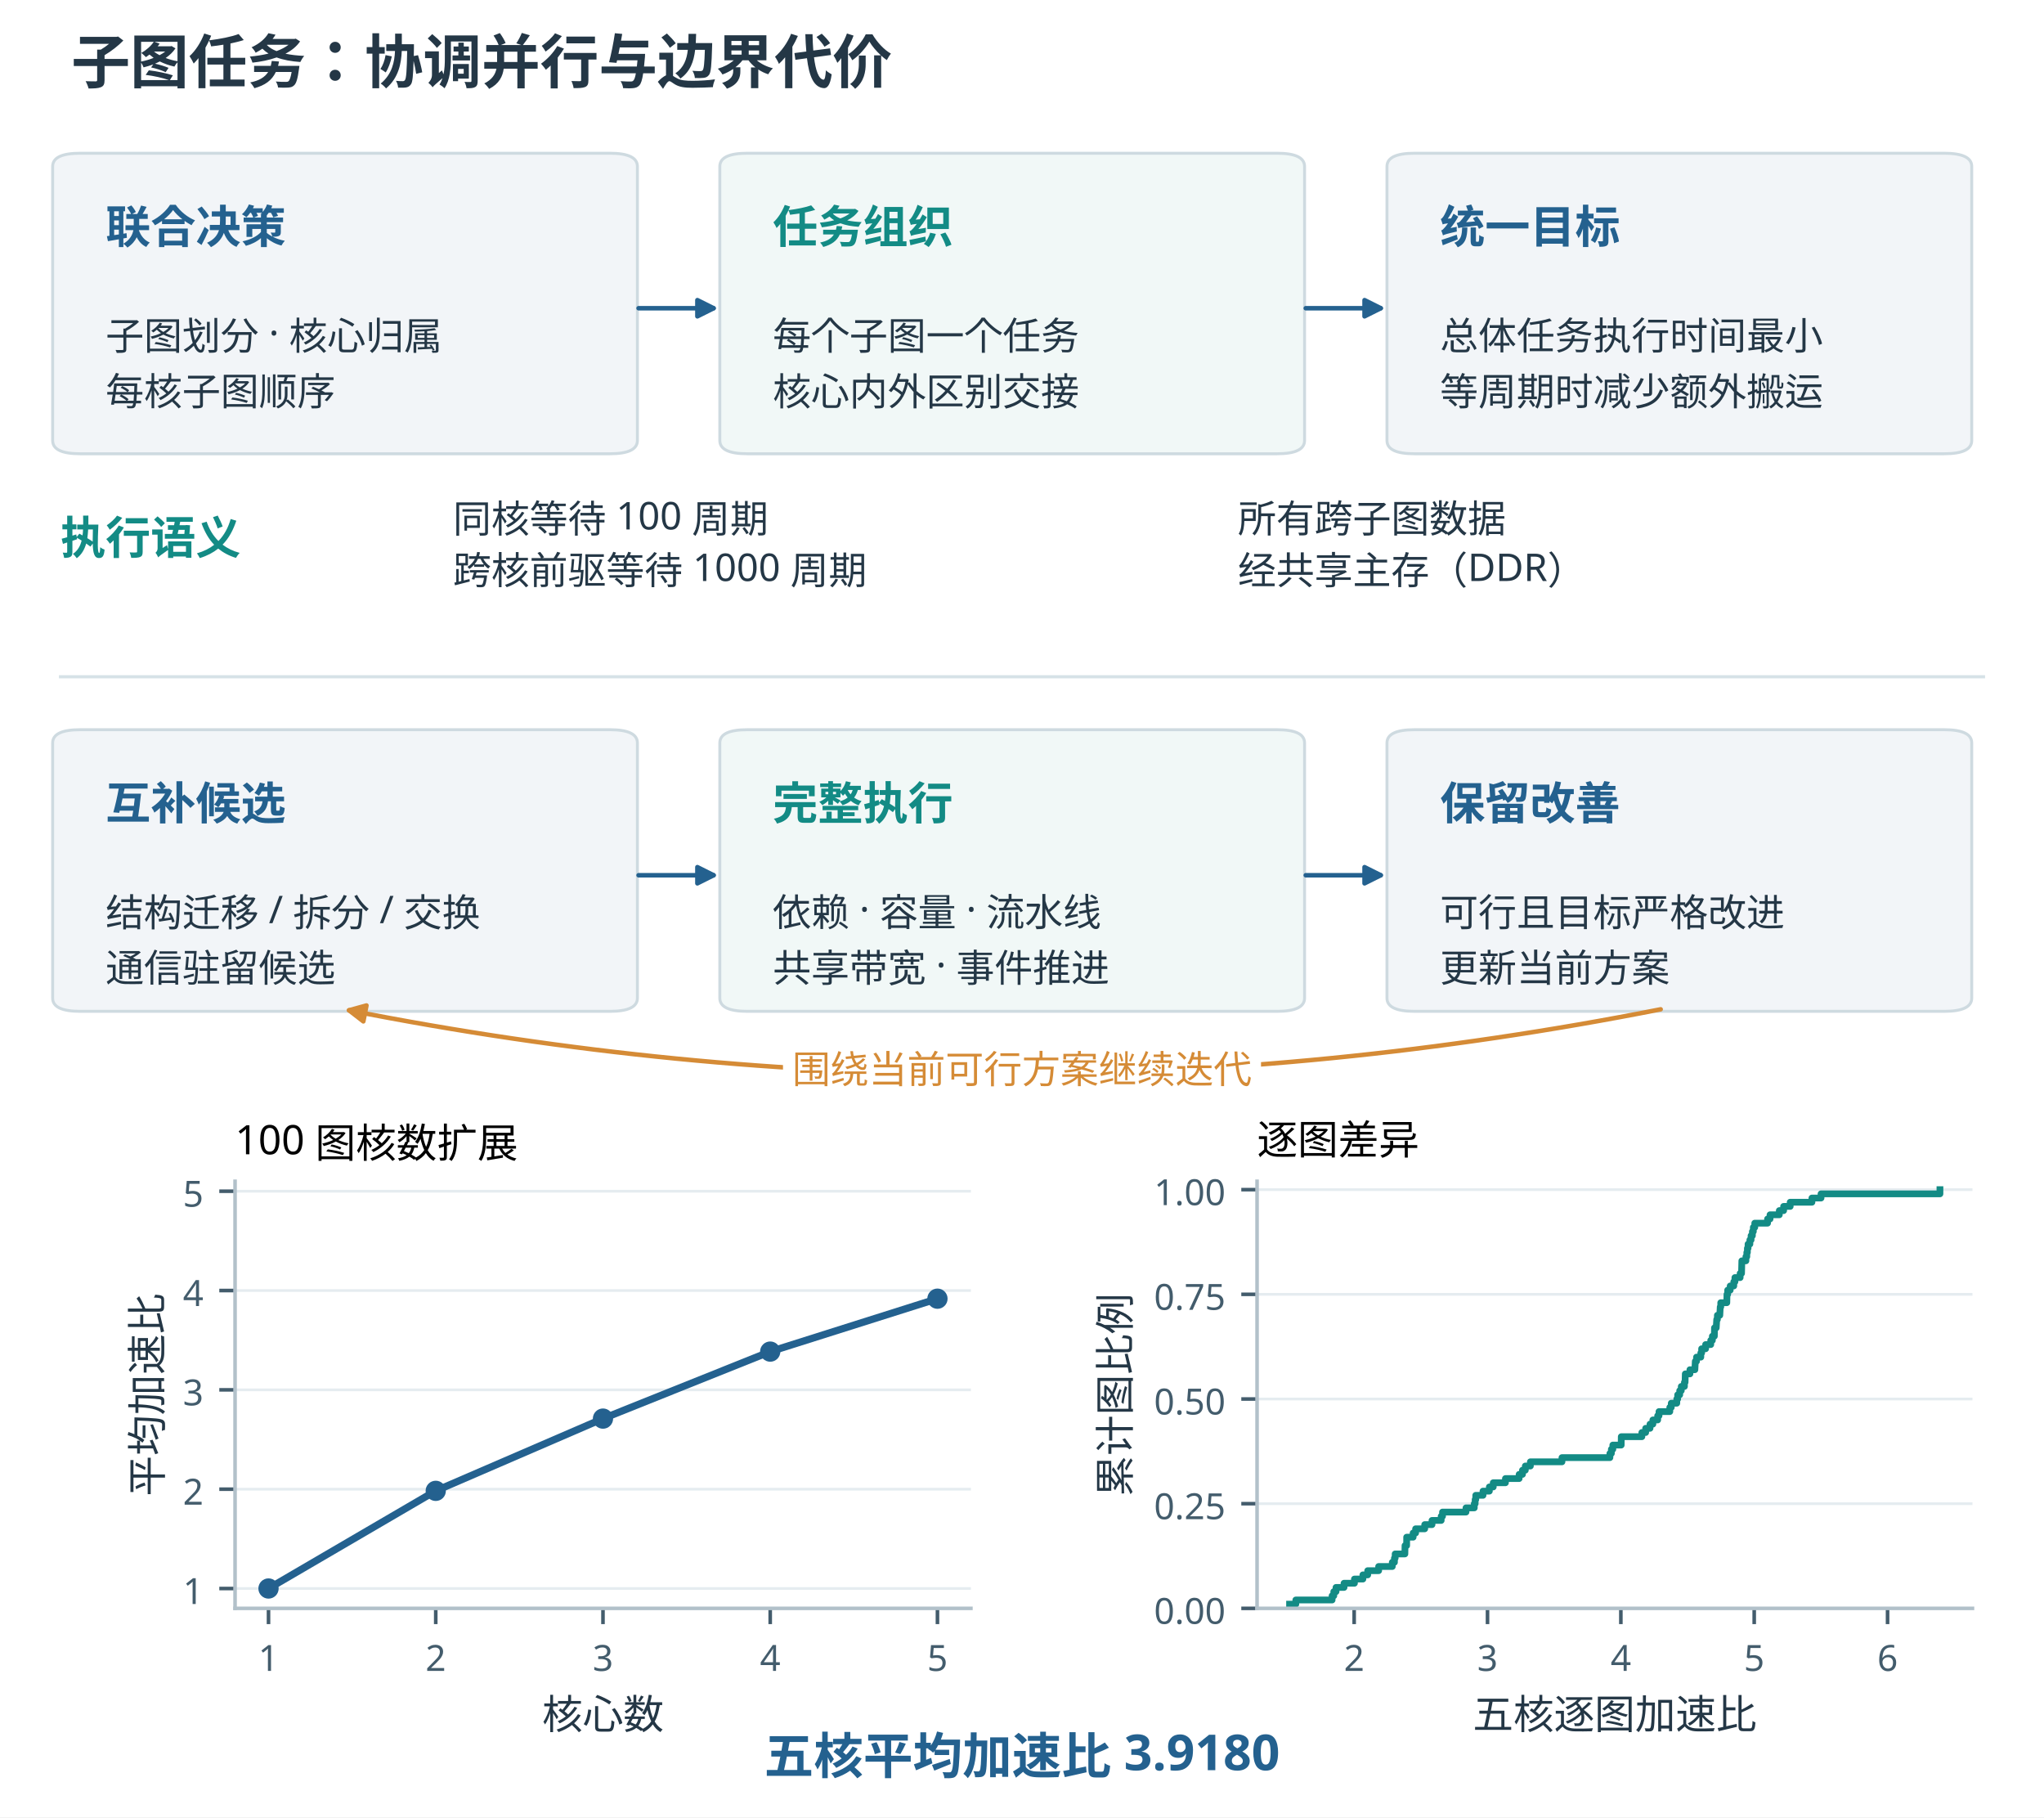
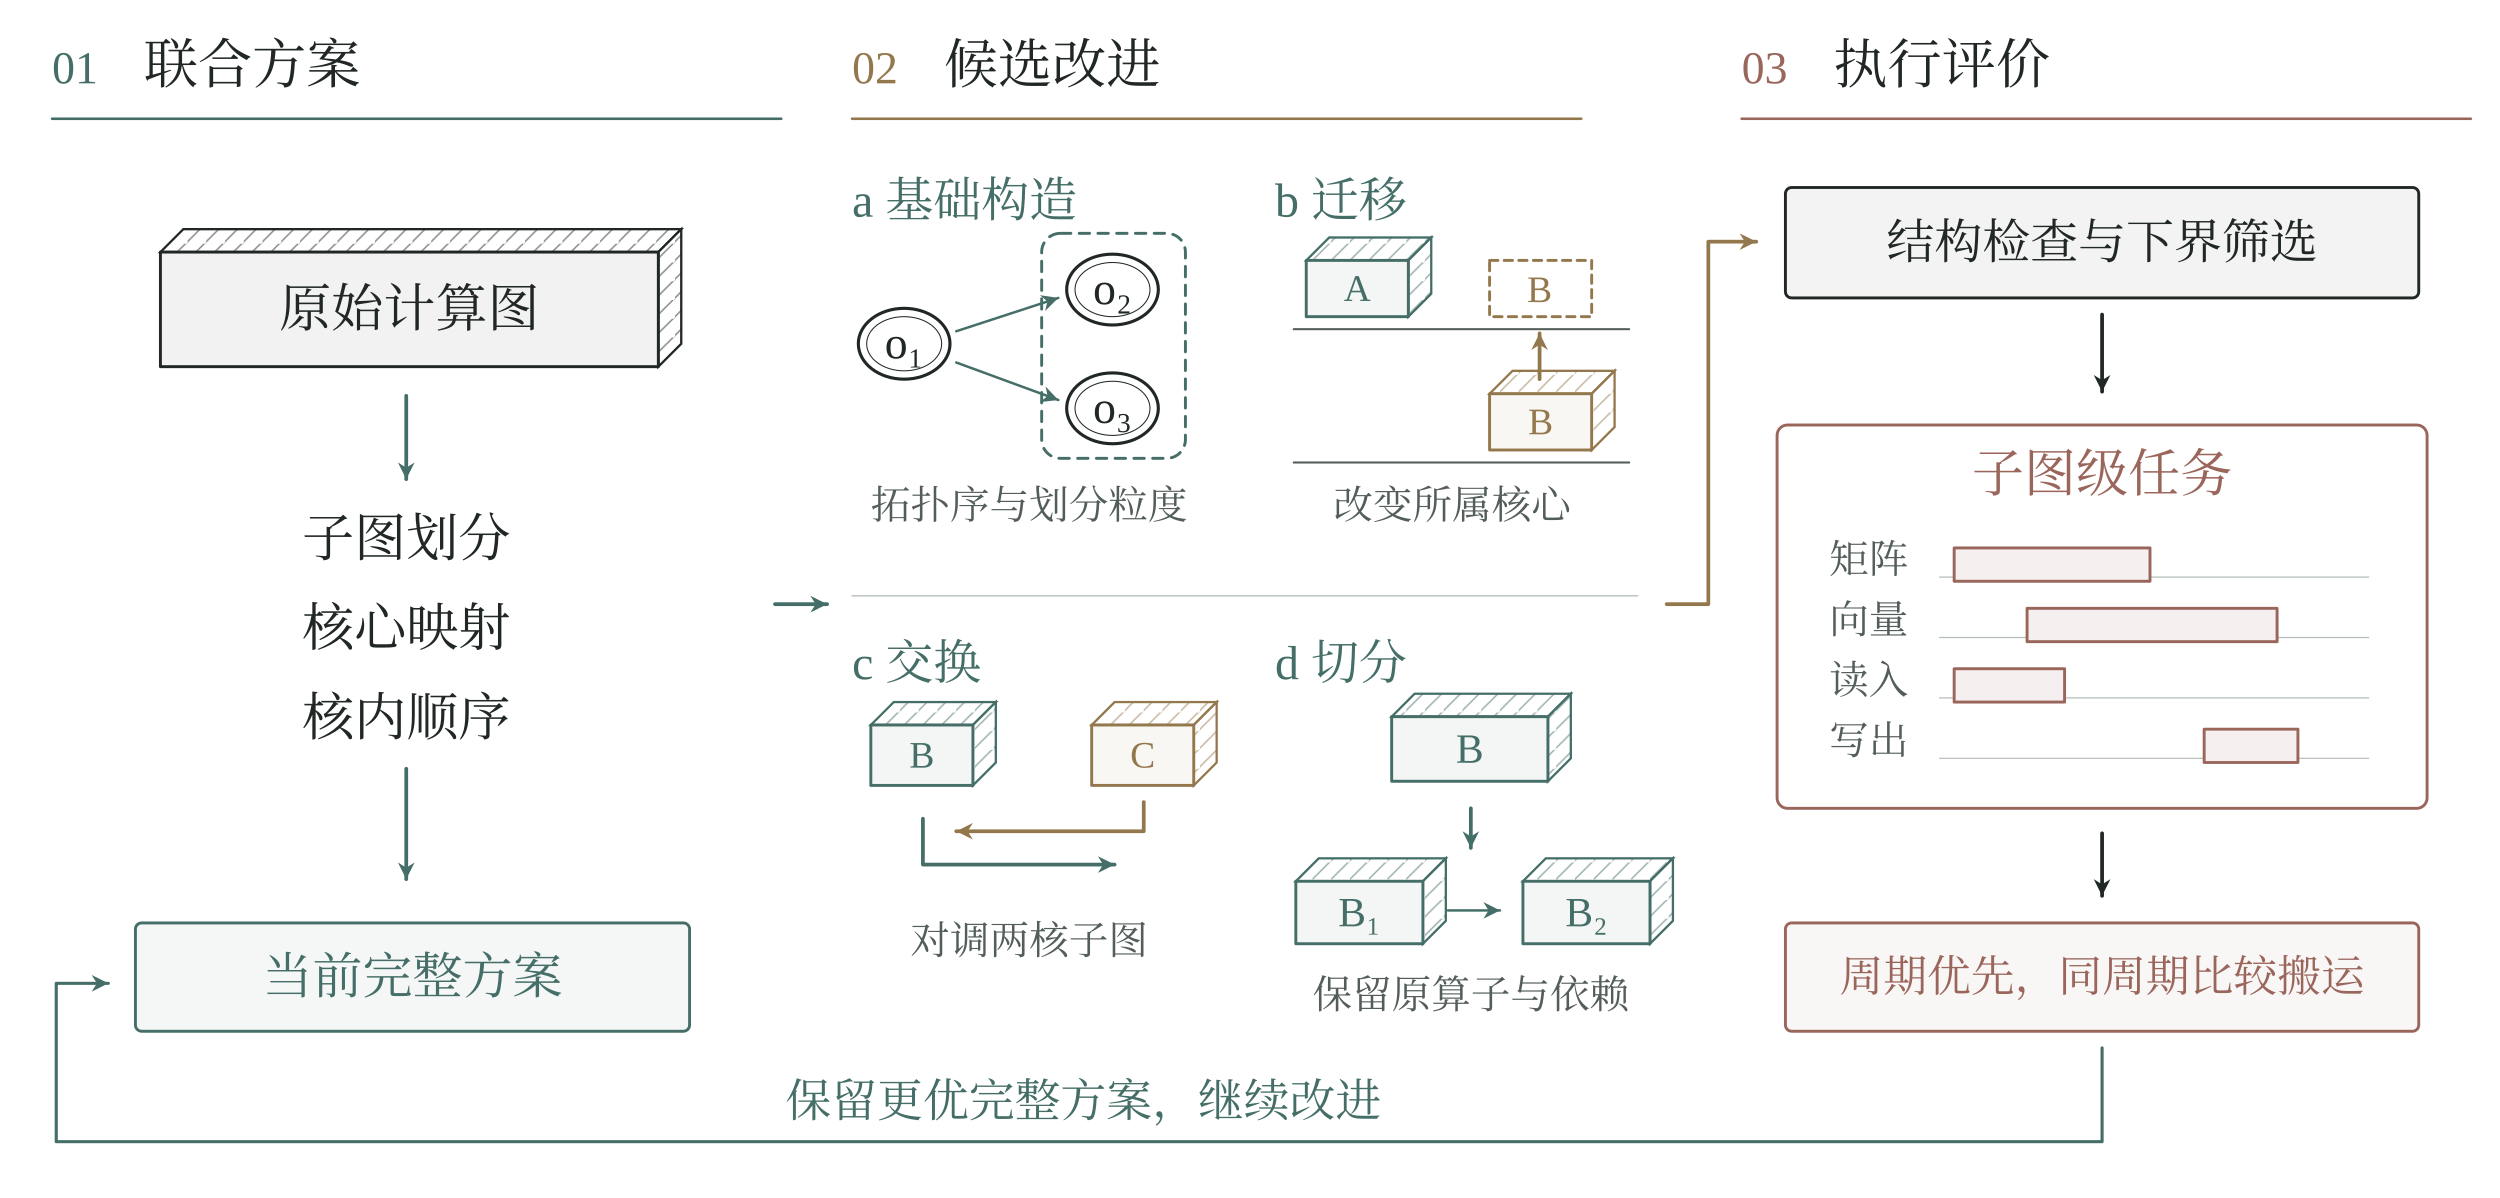
- <svg xmlns="http://www.w3.org/2000/svg" xmlns:xlink="http://www.w3.org/1999/xlink" width="453.6pt" height="403.2pt" viewBox="0 0 453.6 403.2" version="1.1">
+ <svg xmlns="http://www.w3.org/2000/svg" viewBox="0 0 1200 575" width="162mm" height="77.625mm">
  <defs>
-     <style type="text/css">*{stroke-linejoin: round; stroke-linecap: butt}</style>
+     <style>text {font-family:'Times New Roman','SimSun','Noto Serif CJK SC',serif;fill:#202724;} .label {font-size:23px;} path,line,polyline,rect,ellipse {stroke-linecap:round;stroke-linejoin:round;}</style>
+     <marker id="arrow-ink" viewBox="0 0 10 10" refX="9" refY="5" markerWidth="10" markerHeight="10" orient="auto" markerUnits="userSpaceOnUse">
+       <path d="M1,1 L9,5 L1,9 L3.5,5 Z" fill="#202724" stroke="none" />
+     </marker>
+     <pattern id="hatch-ink" patternUnits="userSpaceOnUse" width="9" height="9">
+       <path d="M-1,9 L9,-1 M8,10 L10,8" fill="none" stroke="#202724" stroke-width=".7" opacity=".55" />
+     </pattern>
+     <marker id="arrow-s" viewBox="0 0 10 10" refX="9" refY="5" markerWidth="10" markerHeight="10" orient="auto" markerUnits="userSpaceOnUse">
+       <path d="M1,1 L9,5 L1,9 L3.5,5 Z" fill="#446E67" stroke="none" />
+     </marker>
+     <pattern id="hatch-s" patternUnits="userSpaceOnUse" width="9" height="9">
+       <path d="M-1,9 L9,-1 M8,10 L10,8" fill="none" stroke="#446E67" stroke-width=".7" opacity=".55" />
+     </pattern>
+     <marker id="arrow-m" viewBox="0 0 10 10" refX="9" refY="5" markerWidth="10" markerHeight="10" orient="auto" markerUnits="userSpaceOnUse">
+       <path d="M1,1 L9,5 L1,9 L3.5,5 Z" fill="#94784D" stroke="none" />
+     </marker>
+     <pattern id="hatch-m" patternUnits="userSpaceOnUse" width="9" height="9">
+       <path d="M-1,9 L9,-1 M8,10 L10,8" fill="none" stroke="#94784D" stroke-width=".7" opacity=".55" />
+     </pattern>
+     <marker id="arrow-f" viewBox="0 0 10 10" refX="9" refY="5" markerWidth="10" markerHeight="10" orient="auto" markerUnits="userSpaceOnUse">
+       <path d="M1,1 L9,5 L1,9 L3.5,5 Z" fill="#9A655B" stroke="none" />
+     </marker>
+     <pattern id="hatch-f" patternUnits="userSpaceOnUse" width="9" height="9">
+       <path d="M-1,9 L9,-1 M8,10 L10,8" fill="none" stroke="#9A655B" stroke-width=".7" opacity=".55" />
+     </pattern>
  </defs>
-   <g id="figure_1">
-     <g id="patch_1">
-       <path d="M 0 403.2  L 453.6 403.2  L 453.6 0  L 0 0  z " style="fill: #ffffff" />
-     </g>
-     <g id="axes_1">
-       <g id="patch_2">
-         <path d="M 17.781 100.671  L 135.354 100.671  Q 141.451 100.671 141.451 97.736  L 141.451 36.933  Q 141.451 33.998 135.354 33.998  L 17.781 33.998  Q 11.685 33.998 11.685 36.933  L 11.685 97.736  Q 11.685 100.671 17.781 100.671  z " clip-path="url(#p61d86a5700)" style="fill: #24618f; fill-opacity: 0.059; stroke: #cedae0; stroke-width: 0.65; stroke-linejoin: miter" />
-       </g>
-       <g id="patch_3">
-         <path d="M 165.836 100.671  L 283.409 100.671  Q 289.506 100.671 289.506 97.736  L 289.506 36.933  Q 289.506 33.998 283.409 33.998  L 165.836 33.998  Q 159.74 33.998 159.74 36.933  L 159.74 97.736  Q 159.74 100.671 165.836 100.671  z " clip-path="url(#p61d86a5700)" style="fill: #138b85; fill-opacity: 0.059; stroke: #cedae0; stroke-width: 0.65; stroke-linejoin: miter" />
-       </g>
-       <g id="patch_4">
-         <path d="M 313.891 100.671  L 431.464 100.671  Q 437.561 100.671 437.561 97.736  L 437.561 36.933  Q 437.561 33.998 431.464 33.998  L 313.891 33.998  Q 307.795 33.998 307.795 36.933  L 307.795 97.736  Q 307.795 100.671 313.891 100.671  z " clip-path="url(#p61d86a5700)" style="fill: #24618f; fill-opacity: 0.059; stroke: #cedae0; stroke-width: 0.65; stroke-linejoin: miter" />
-       </g>
-       <g id="patch_5">
-         <path d="M 141.71 68.383  Q 150.594 68.383 158.36 68.383  " style="fill: none; stroke: #24618f; stroke-linecap: round" />
-         <path d="M 154.76 66.583  L 158.36 68.383  L 154.76 70.183  z " style="fill: #24618f; stroke: #24618f; stroke-linecap: round" />
-       </g>
-       <g id="patch_6">
-         <path d="M 289.765 68.383  Q 298.649 68.383 306.415 68.383  " style="fill: none; stroke: #24618f; stroke-linecap: round" />
-         <path d="M 302.815 66.583  L 306.415 68.383  L 302.815 70.183  z " style="fill: #24618f; stroke: #24618f; stroke-linecap: round" />
-       </g>
-       <g id="patch_7">
-         <path d="M 17.781 224.373  L 135.354 224.373  Q 141.451 224.373 141.451 221.437  L 141.451 164.828  Q 141.451 161.893 135.354 161.893  L 17.781 161.893  Q 11.685 161.893 11.685 164.828  L 11.685 221.437  Q 11.685 224.373 17.781 224.373  z " clip-path="url(#p61d86a5700)" style="fill: #24618f; fill-opacity: 0.059; stroke: #cedae0; stroke-width: 0.65; stroke-linejoin: miter" />
-       </g>
-       <g id="patch_8">
-         <path d="M 165.836 224.373  L 283.409 224.373  Q 289.506 224.373 289.506 221.437  L 289.506 164.828  Q 289.506 161.893 283.409 161.893  L 165.836 161.893  Q 159.74 161.893 159.74 164.828  L 159.74 221.437  Q 159.74 224.373 165.836 224.373  z " clip-path="url(#p61d86a5700)" style="fill: #138b85; fill-opacity: 0.059; stroke: #cedae0; stroke-width: 0.65; stroke-linejoin: miter" />
-       </g>
-       <g id="patch_9">
-         <path d="M 313.891 224.373  L 431.464 224.373  Q 437.561 224.373 437.561 221.437  L 437.561 164.828  Q 437.561 161.893 431.464 161.893  L 313.891 161.893  Q 307.795 161.893 307.795 164.828  L 307.795 221.437  Q 307.795 224.373 313.891 224.373  z " clip-path="url(#p61d86a5700)" style="fill: #24618f; fill-opacity: 0.059; stroke: #cedae0; stroke-width: 0.65; stroke-linejoin: miter" />
-       </g>
-       <g id="patch_10">
-         <path d="M 141.71 194.181  Q 150.594 194.181 158.36 194.181  " style="fill: none; stroke: #24618f; stroke-linecap: round" />
-         <path d="M 154.76 192.381  L 158.36 194.181  L 154.76 195.981  z " style="fill: #24618f; stroke: #24618f; stroke-linecap: round" />
-       </g>
-       <g id="patch_11">
-         <path d="M 289.765 194.181  Q 298.649 194.181 306.415 194.181  " style="fill: none; stroke: #24618f; stroke-linecap: round" />
-         <path d="M 302.815 192.381  L 306.415 194.181  L 302.815 195.981  z " style="fill: #24618f; stroke: #24618f; stroke-linecap: round" />
-       </g>
-       <g id="patch_12">
-         <path d="M 368.535 223.925  Q 222.443 252.755 77.449 224.14  " style="fill: none; stroke: #d58b36; stroke-linecap: round" />
-         <path d="M 80.632 226.603  L 77.449 224.14  L 81.329 223.071  z " style="fill: #d58b36; stroke: #d58b36; stroke-linecap: round" />
-       </g>
-       <g id="line2d_1">
-         <path d="M 13.427 150.152  L 440.173 150.152  " clip-path="url(#p61d86a5700)" style="fill: none; stroke: #d6e2e7; stroke-width: 0.7; stroke-linecap: square" />
-       </g>
-       <g id="text_1">
-         <text style="font-weight: 700; font-size: 10px; font-family: 'SimHei', 'Microsoft YaHei', sans-serif; text-anchor: start; fill: #24618f" x="23.442" y="53.913" transform="rotate(-0 23.44205 53.91343)">联合决策</text>
-       </g>
-       <g id="text_2">
-         <text style="font-size: 8.5px; font-family: 'SimHei', 'Microsoft YaHei', sans-serif; fill: #243746" transform="translate(23.44205 77.59991)">子图划分 · 核心归属</text>
-         <text style="font-size: 8.5px; font-family: 'SimHei', 'Microsoft YaHei', sans-serif; fill: #243746" transform="translate(23.44205 89.90831)">每核子图顺序</text>
-       </g>
-       <g id="text_3">
-         <text style="font-weight: 700; font-size: 10px; font-family: 'SimHei', 'Microsoft YaHei', sans-serif; text-anchor: start; fill: #138b85" x="171.497" y="53.913" transform="rotate(-0 171.4971 53.91343)">任务组织</text>
-       </g>
-       <g id="text_4">
-         <text style="font-size: 8.5px; font-family: 'SimHei', 'Microsoft YaHei', sans-serif; fill: #243746" transform="translate(171.4971 77.58331)">每个子图一个任务</text>
-         <text style="font-size: 8.5px; font-family: 'SimHei', 'Microsoft YaHei', sans-serif; fill: #243746" transform="translate(171.4971 89.94151)">核心内外区别交接</text>
-       </g>
-       <g id="text_5">
-         <text style="font-weight: 700; font-size: 10px; font-family: 'SimHei', 'Microsoft YaHei', sans-serif; text-anchor: start; fill: #24618f" x="319.552" y="53.913" transform="rotate(-0 319.5521 53.91343)">统一目标</text>
-       </g>
-       <g id="text_6">
-         <text style="font-size: 8.5px; font-family: 'SimHei', 'Microsoft YaHei', sans-serif; fill: #243746" transform="translate(319.5521 77.5667)">总体任务执行时间最小</text>
-         <text style="font-size: 8.5px; font-family: 'SimHei', 'Microsoft YaHei', sans-serif; fill: #243746" transform="translate(319.5521 89.94151)">等周期时减少额外搬运</text>
-       </g>
-       <g id="text_7">
-         <text style="font-weight: 700; font-size: 10px; font-family: 'SimHei', 'Microsoft YaHei', sans-serif; text-anchor: start; fill: #138b85" x="13.427" y="122.895" transform="rotate(-0 13.42656 122.8954)">执行语义</text>
-       </g>
-       <g id="text_8">
-         <text style="font-size: 8.5px; font-family: 'SimHei', 'Microsoft YaHei', sans-serif; fill: #243746" transform="translate(100.5178 118.1657)">同核等待 100 周期</text>
-         <text style="font-size: 8.5px; font-family: 'SimHei', 'Microsoft YaHei', sans-serif; fill: #243746" transform="translate(100.5178 129.6075)">跨核前驱等待 1000 周期</text>
-       </g>
-       <g id="text_9">
-         <text style="font-size: 8.5px; font-family: 'SimHei', 'Microsoft YaHei', sans-serif; fill: #243746" transform="translate(274.7002 118.1325)">所有跨子图数据</text>
-         <text style="font-size: 8.5px; font-family: 'SimHei', 'Microsoft YaHei', sans-serif; fill: #243746" transform="translate(274.7002 129.6075)">经共享主存（DDR）</text>
-       </g>
-       <g id="text_10">
-         <text style="font-weight: 700; font-size: 10px; font-family: 'SimHei', 'Microsoft YaHei', sans-serif; text-anchor: start; fill: #24618f" x="23.442" y="181.808" transform="rotate(-0 23.44205 181.8085)">互补候选</text>
-       </g>
-       <g id="text_11">
-         <text style="font-size: 8.5px; font-family: 'SimHei', 'Microsoft YaHei', sans-serif; fill: #243746" transform="translate(23.44205 205.5282)">结构迁移 / 拆分 / 交换</text>
-         <text style="font-size: 8.5px; font-family: 'SimHei', 'Microsoft YaHei', sans-serif; fill: #243746" transform="translate(23.44205 217.8033)">通信驻留候选</text>
-       </g>
-       <g id="text_12">
-         <text style="font-weight: 700; font-size: 10px; font-family: 'SimHei', 'Microsoft YaHei', sans-serif; text-anchor: start; fill: #138b85" x="171.497" y="181.808" transform="rotate(-0 171.4971 181.8085)">完整执行</text>
-       </g>
-       <g id="text_13">
-         <text style="font-size: 8.5px; font-family: 'SimHei', 'Microsoft YaHei', sans-serif; fill: #243746" transform="translate(171.4971 205.4617)">依赖 · 容量 · 流水线</text>
-         <text style="font-size: 8.5px; font-family: 'SimHei', 'Microsoft YaHei', sans-serif; fill: #243746" transform="translate(171.4971 217.8199)">共享带宽 · 事件推进</text>
-       </g>
-       <g id="text_14">
-         <text style="font-weight: 700; font-size: 10px; font-family: 'SimHei', 'Microsoft YaHei', sans-serif; text-anchor: start; fill: #24618f" x="319.552" y="181.808" transform="rotate(-0 319.5521 181.8085)">保留改善</text>
-       </g>
-       <g id="text_15">
-         <text style="font-size: 8.5px; font-family: 'SimHei', 'Microsoft YaHei', sans-serif; fill: #243746" transform="translate(319.5521 205.5115)">可行且目标严格改进</text>
-         <text style="font-size: 8.5px; font-family: 'SimHei', 'Microsoft YaHei', sans-serif; fill: #243746" transform="translate(319.5521 217.8199)">更新当前方案</text>
-       </g>
-       <g id="text_16">
-         <g id="patch_13">
-           <path d="M 173.76 243.543  L 279.84 243.543  L 279.84 230.963  L 173.76 230.963  z " style="fill: #ffffff" />
-         </g>
-         <text style="font-size: 8.5px; font-family: 'SimHei', 'Microsoft YaHei', sans-serif; text-anchor: middle; fill: #d58b36" x="226.8" y="240.307" transform="rotate(-0 226.8 240.3072)">围绕当前可行方案继续迭代</text>
-       </g>
-     </g>
-     <g id="axes_2">
-       <g id="patch_14">
-         <path d="M 52.164 356.832  L 215.46 356.832  L 215.46 262.08  L 52.164 262.08  z " style="fill: #ffffff" />
-       </g>
-       <g id="matplotlib.axis_1">
-         <g id="xtick_1">
-           <g id="line2d_2">
-             <defs>
-               <path id="m2415777398" d="M 0 0  L 0 3.5  " style="stroke: #435c6c; stroke-width: 0.8" />
-             </defs>
-             <g>
-               <use xlink:href="#m2415777398" x="59.587" y="356.832" style="fill: #435c6c; stroke: #435c6c; stroke-width: 0.8" />
-             </g>
-           </g>
-           <g id="text_17">
-             <text style="font-size: 8px; font-family: 'SimHei', 'Microsoft YaHei', sans-serif; text-anchor: middle; fill: #435c6c" x="59.587" y="370.707" transform="rotate(-0 59.58655 370.707)">1</text>
-           </g>
-         </g>
-         <g id="xtick_2">
-           <g id="line2d_3">
-             <g>
-               <use xlink:href="#m2415777398" x="96.699" y="356.832" style="fill: #435c6c; stroke: #435c6c; stroke-width: 0.8" />
-             </g>
-           </g>
-           <g id="text_18">
-             <text style="font-size: 8px; font-family: 'SimHei', 'Microsoft YaHei', sans-serif; text-anchor: middle; fill: #435c6c" x="96.699" y="370.707" transform="rotate(-0 96.69927 370.707)">2</text>
-           </g>
-         </g>
-         <g id="xtick_3">
-           <g id="line2d_4">
-             <g>
-               <use xlink:href="#m2415777398" x="133.812" y="356.832" style="fill: #435c6c; stroke: #435c6c; stroke-width: 0.8" />
-             </g>
-           </g>
-           <g id="text_19">
-             <text style="font-size: 8px; font-family: 'SimHei', 'Microsoft YaHei', sans-serif; text-anchor: middle; fill: #435c6c" x="133.812" y="370.707" transform="rotate(-0 133.812 370.707)">3</text>
-           </g>
-         </g>
-         <g id="xtick_4">
-           <g id="line2d_5">
-             <g>
-               <use xlink:href="#m2415777398" x="170.925" y="356.832" style="fill: #435c6c; stroke: #435c6c; stroke-width: 0.8" />
-             </g>
-           </g>
-           <g id="text_20">
-             <text style="font-size: 8px; font-family: 'SimHei', 'Microsoft YaHei', sans-serif; text-anchor: middle; fill: #435c6c" x="170.925" y="370.707" transform="rotate(-0 170.9247 370.707)">4</text>
-           </g>
-         </g>
-         <g id="xtick_5">
-           <g id="line2d_6">
-             <g>
-               <use xlink:href="#m2415777398" x="208.037" y="356.832" style="fill: #435c6c; stroke: #435c6c; stroke-width: 0.8" />
-             </g>
-           </g>
-           <g id="text_21">
-             <text style="font-size: 8px; font-family: 'SimHei', 'Microsoft YaHei', sans-serif; text-anchor: middle; fill: #435c6c" x="208.037" y="370.707" transform="rotate(-0 208.0375 370.707)">5</text>
-           </g>
-         </g>
-         <g id="text_22">
-           <text style="font-size: 9px; font-family: 'SimHei', 'Microsoft YaHei', sans-serif; text-anchor: middle; fill: #243746" x="133.812" y="383.566" transform="rotate(-0 133.812 383.5664)">核心数</text>
-         </g>
-       </g>
-       <g id="matplotlib.axis_2">
-         <g id="ytick_1">
-           <g id="line2d_7">
-             <path d="M 52.164 352.425  L 215.46 352.425  " clip-path="url(#p59f31e3770)" style="fill: none; stroke: #e5ecf0; stroke-width: 0.6; stroke-linecap: square" />
-           </g>
-           <g id="line2d_8">
-             <defs>
-               <path id="m2b6cc60947" d="M 0 0  L -3.5 0  " style="stroke: #435c6c; stroke-width: 0.8" />
-             </defs>
-             <g>
-               <use xlink:href="#m2b6cc60947" x="52.164" y="352.425" style="fill: #435c6c; stroke: #435c6c; stroke-width: 0.8" />
-             </g>
-           </g>
-           <g id="text_23">
-             <text style="font-size: 8px; font-family: 'SimHei', 'Microsoft YaHei', sans-serif; text-anchor: end; fill: #435c6c" x="45.164" y="355.862" transform="rotate(-0 45.164 355.8624)">1</text>
-           </g>
-         </g>
-         <g id="ytick_2">
-           <g id="line2d_9">
-             <path d="M 52.164 330.39  L 215.46 330.39  " clip-path="url(#p59f31e3770)" style="fill: none; stroke: #e5ecf0; stroke-width: 0.6; stroke-linecap: square" />
-           </g>
-           <g id="line2d_10">
-             <g>
-               <use xlink:href="#m2b6cc60947" x="52.164" y="330.39" style="fill: #435c6c; stroke: #435c6c; stroke-width: 0.8" />
-             </g>
-           </g>
-           <g id="text_24">
-             <text style="font-size: 8px; font-family: 'SimHei', 'Microsoft YaHei', sans-serif; text-anchor: end; fill: #435c6c" x="45.164" y="333.827" transform="rotate(-0 45.164 333.8271)">2</text>
-           </g>
-         </g>
-         <g id="ytick_3">
-           <g id="line2d_11">
-             <path d="M 52.164 308.354  L 215.46 308.354  " clip-path="url(#p59f31e3770)" style="fill: none; stroke: #e5ecf0; stroke-width: 0.6; stroke-linecap: square" />
-           </g>
-           <g id="line2d_12">
-             <g>
-               <use xlink:href="#m2b6cc60947" x="52.164" y="308.354" style="fill: #435c6c; stroke: #435c6c; stroke-width: 0.8" />
-             </g>
-           </g>
-           <g id="text_25">
-             <text style="font-size: 8px; font-family: 'SimHei', 'Microsoft YaHei', sans-serif; text-anchor: end; fill: #435c6c" x="45.164" y="311.792" transform="rotate(-0 45.164 311.7917)">3</text>
-           </g>
-         </g>
-         <g id="ytick_4">
-           <g id="line2d_13">
-             <path d="M 52.164 286.319  L 215.46 286.319  " clip-path="url(#p59f31e3770)" style="fill: none; stroke: #e5ecf0; stroke-width: 0.6; stroke-linecap: square" />
-           </g>
-           <g id="line2d_14">
-             <g>
-               <use xlink:href="#m2b6cc60947" x="52.164" y="286.319" style="fill: #435c6c; stroke: #435c6c; stroke-width: 0.8" />
-             </g>
-           </g>
-           <g id="text_26">
-             <text style="font-size: 8px; font-family: 'SimHei', 'Microsoft YaHei', sans-serif; text-anchor: end; fill: #435c6c" x="45.164" y="289.756" transform="rotate(-0 45.164 289.7564)">4</text>
-           </g>
-         </g>
-         <g id="ytick_5">
-           <g id="line2d_15">
-             <path d="M 52.164 264.284  L 215.46 264.284  " clip-path="url(#p59f31e3770)" style="fill: none; stroke: #e5ecf0; stroke-width: 0.6; stroke-linecap: square" />
-           </g>
-           <g id="line2d_16">
-             <g>
-               <use xlink:href="#m2b6cc60947" x="52.164" y="264.284" style="fill: #435c6c; stroke: #435c6c; stroke-width: 0.8" />
-             </g>
-           </g>
-           <g id="text_27">
-             <text style="font-size: 8px; font-family: 'SimHei', 'Microsoft YaHei', sans-serif; text-anchor: end; fill: #435c6c" x="45.164" y="267.721" transform="rotate(-0 45.164 267.721)">5</text>
-           </g>
-         </g>
-         <g id="text_28">
-           <text style="font-size: 9px; font-family: 'SimHei', 'Microsoft YaHei', sans-serif; text-anchor: middle; fill: #243746" x="35.898" y="309.456" transform="rotate(-90 35.89838 309.456)">平均加速比</text>
-         </g>
-       </g>
-       <g id="line2d_17">
-         <path d="M 59.587 352.425  L 96.699 330.759  L 133.812 314.731  L 170.925 299.866  L 208.037 288.126  " clip-path="url(#p59f31e3770)" style="fill: none; stroke: #24618f; stroke-width: 1.6; stroke-linecap: square" />
-         <defs>
-           <path id="m444143025a" d="M 0 1.75  C 0.464 1.75 0.909 1.566 1.237 1.237  C 1.566 0.909 1.75 0.464 1.75 0  C 1.75 -0.464 1.566 -0.909 1.237 -1.237  C 0.909 -1.566 0.464 -1.75 0 -1.75  C -0.464 -1.75 -0.909 -1.566 -1.237 -1.237  C -1.566 -0.909 -1.75 -0.464 -1.75 0  C -1.75 0.464 -1.566 0.909 -1.237 1.237  C -0.909 1.566 -0.464 1.75 0 1.75  z " style="stroke: #24618f" />
-         </defs>
-         <g clip-path="url(#p59f31e3770)">
-           <use xlink:href="#m444143025a" x="59.587" y="352.425" style="fill: #24618f; stroke: #24618f" />
-           <use xlink:href="#m444143025a" x="96.699" y="330.759" style="fill: #24618f; stroke: #24618f" />
-           <use xlink:href="#m444143025a" x="133.812" y="314.731" style="fill: #24618f; stroke: #24618f" />
-           <use xlink:href="#m444143025a" x="170.925" y="299.866" style="fill: #24618f; stroke: #24618f" />
-           <use xlink:href="#m444143025a" x="208.037" y="288.126" style="fill: #24618f; stroke: #24618f" />
-         </g>
-       </g>
-       <g id="patch_15">
-         <path d="M 52.164 356.832  L 52.164 262.08  " style="fill: none; stroke: #b2c1ca; stroke-width: 0.8; stroke-linejoin: miter; stroke-linecap: square" />
-       </g>
-       <g id="patch_16">
-         <path d="M 52.164 356.832  L 215.46 356.832  " style="fill: none; stroke: #b2c1ca; stroke-width: 0.8; stroke-linejoin: miter; stroke-linecap: square" />
-       </g>
-       <g id="text_29">
-         <text style="font-size: 9px; font-family: 'SimHei', 'Microsoft YaHei', sans-serif; text-anchor: start" x="52.164" y="256.08" transform="rotate(-0 52.164 256.08)">100 图核数扩展</text>
-       </g>
-     </g>
-     <g id="axes_3">
-       <g id="patch_17">
-         <path d="M 278.964 356.832  L 437.724 356.832  L 437.724 262.08  L 278.964 262.08  z " style="fill: #ffffff" />
-       </g>
-       <g id="matplotlib.axis_3">
-         <g id="xtick_6">
-           <g id="line2d_18">
-             <g>
-               <use xlink:href="#m2415777398" x="300.512" y="356.832" style="fill: #435c6c; stroke: #435c6c; stroke-width: 0.8" />
-             </g>
-           </g>
-           <g id="text_30">
-             <text style="font-size: 8px; font-family: 'SimHei', 'Microsoft YaHei', sans-serif; text-anchor: middle; fill: #435c6c" x="300.512" y="370.707" transform="rotate(-0 300.5123 370.707)">2</text>
-           </g>
-         </g>
-         <g id="xtick_7">
-           <g id="line2d_19">
-             <g>
-               <use xlink:href="#m2415777398" x="330.105" y="356.832" style="fill: #435c6c; stroke: #435c6c; stroke-width: 0.8" />
-             </g>
-           </g>
-           <g id="text_31">
-             <text style="font-size: 8px; font-family: 'SimHei', 'Microsoft YaHei', sans-serif; text-anchor: middle; fill: #435c6c" x="330.105" y="370.707" transform="rotate(-0 330.1049 370.707)">3</text>
-           </g>
-         </g>
-         <g id="xtick_8">
-           <g id="line2d_20">
-             <g>
-               <use xlink:href="#m2415777398" x="359.697" y="356.832" style="fill: #435c6c; stroke: #435c6c; stroke-width: 0.8" />
-             </g>
-           </g>
-           <g id="text_32">
-             <text style="font-size: 8px; font-family: 'SimHei', 'Microsoft YaHei', sans-serif; text-anchor: middle; fill: #435c6c" x="359.697" y="370.707" transform="rotate(-0 359.6974 370.707)">4</text>
-           </g>
-         </g>
-         <g id="xtick_9">
-           <g id="line2d_21">
-             <g>
-               <use xlink:href="#m2415777398" x="389.29" y="356.832" style="fill: #435c6c; stroke: #435c6c; stroke-width: 0.8" />
-             </g>
-           </g>
-           <g id="text_33">
-             <text style="font-size: 8px; font-family: 'SimHei', 'Microsoft YaHei', sans-serif; text-anchor: middle; fill: #435c6c" x="389.29" y="370.707" transform="rotate(-0 389.29 370.707)">5</text>
-           </g>
-         </g>
-         <g id="xtick_10">
-           <g id="line2d_22">
-             <g>
-               <use xlink:href="#m2415777398" x="418.883" y="356.832" style="fill: #435c6c; stroke: #435c6c; stroke-width: 0.8" />
-             </g>
-           </g>
-           <g id="text_34">
-             <text style="font-size: 8px; font-family: 'SimHei', 'Microsoft YaHei', sans-serif; text-anchor: middle; fill: #435c6c" x="418.883" y="370.707" transform="rotate(-0 418.8825 370.707)">6</text>
-           </g>
-         </g>
-         <g id="text_35">
-           <text style="font-size: 9px; font-family: 'SimHei', 'Microsoft YaHei', sans-serif; text-anchor: middle; fill: #243746" x="358.344" y="383.566" transform="rotate(-0 358.344 383.5664)">五核逐图加速比</text>
-         </g>
-       </g>
-       <g id="matplotlib.axis_4">
-         <g id="ytick_6">
-           <g id="line2d_23">
-             <path d="M 278.964 356.832  L 437.724 356.832  " clip-path="url(#p997ed88354)" style="fill: none; stroke: #e5ecf0; stroke-width: 0.6; stroke-linecap: square" />
-           </g>
-           <g id="line2d_24">
-             <g>
-               <use xlink:href="#m2b6cc60947" x="278.964" y="356.832" style="fill: #435c6c; stroke: #435c6c; stroke-width: 0.8" />
-             </g>
-           </g>
-           <g id="text_36">
-             <text style="font-size: 8px; font-family: 'SimHei', 'Microsoft YaHei', sans-serif; text-anchor: end; fill: #435c6c" x="271.964" y="360.269" transform="rotate(-0 271.964 360.2695)">0.00</text>
-           </g>
-         </g>
-         <g id="ytick_7">
-           <g id="line2d_25">
-             <path d="M 278.964 333.608  L 437.724 333.608  " clip-path="url(#p997ed88354)" style="fill: none; stroke: #e5ecf0; stroke-width: 0.6; stroke-linecap: square" />
-           </g>
-           <g id="line2d_26">
-             <g>
-               <use xlink:href="#m2b6cc60947" x="278.964" y="333.608" style="fill: #435c6c; stroke: #435c6c; stroke-width: 0.8" />
-             </g>
-           </g>
-           <g id="text_37">
-             <text style="font-size: 8px; font-family: 'SimHei', 'Microsoft YaHei', sans-serif; text-anchor: end; fill: #435c6c" x="271.964" y="337.046" transform="rotate(-0 271.964 337.046)">0.25</text>
-           </g>
-         </g>
-         <g id="ytick_8">
-           <g id="line2d_27">
-             <path d="M 278.964 310.385  L 437.724 310.385  " clip-path="url(#p997ed88354)" style="fill: none; stroke: #e5ecf0; stroke-width: 0.6; stroke-linecap: square" />
-           </g>
-           <g id="line2d_28">
-             <g>
-               <use xlink:href="#m2b6cc60947" x="278.964" y="310.385" style="fill: #435c6c; stroke: #435c6c; stroke-width: 0.8" />
-             </g>
-           </g>
-           <g id="text_38">
-             <text style="font-size: 8px; font-family: 'SimHei', 'Microsoft YaHei', sans-serif; text-anchor: end; fill: #435c6c" x="271.964" y="313.822" transform="rotate(-0 271.964 313.8224)">0.50</text>
-           </g>
-         </g>
-         <g id="ytick_9">
-           <g id="line2d_29">
-             <path d="M 278.964 287.161  L 437.724 287.161  " clip-path="url(#p997ed88354)" style="fill: none; stroke: #e5ecf0; stroke-width: 0.6; stroke-linecap: square" />
-           </g>
-           <g id="line2d_30">
-             <g>
-               <use xlink:href="#m2b6cc60947" x="278.964" y="287.161" style="fill: #435c6c; stroke: #435c6c; stroke-width: 0.8" />
-             </g>
-           </g>
-           <g id="text_39">
-             <text style="font-size: 8px; font-family: 'SimHei', 'Microsoft YaHei', sans-serif; text-anchor: end; fill: #435c6c" x="271.964" y="290.599" transform="rotate(-0 271.964 290.5989)">0.75</text>
-           </g>
-         </g>
-         <g id="ytick_10">
-           <g id="line2d_31">
-             <path d="M 278.964 263.938  L 437.724 263.938  " clip-path="url(#p997ed88354)" style="fill: none; stroke: #e5ecf0; stroke-width: 0.6; stroke-linecap: square" />
-           </g>
-           <g id="line2d_32">
-             <g>
-               <use xlink:href="#m2b6cc60947" x="278.964" y="263.938" style="fill: #435c6c; stroke: #435c6c; stroke-width: 0.8" />
-             </g>
-           </g>
-           <g id="text_40">
-             <text style="font-size: 8px; font-family: 'SimHei', 'Microsoft YaHei', sans-serif; text-anchor: end; fill: #435c6c" x="271.964" y="267.375" transform="rotate(-0 271.964 267.3754)">1.00</text>
-           </g>
-         </g>
-         <g id="text_41">
-           <text style="font-size: 9px; font-family: 'SimHei', 'Microsoft YaHei', sans-serif; text-anchor: middle; fill: #243746" x="250.698" y="309.456" transform="rotate(-90 250.6984 309.456)">累计图比例</text>
-         </g>
-       </g>
-       <g id="line2d_33">
-         <path d="M 286.18 355.903  L 287.566 355.903  L 287.566 354.974  L 295.616 354.974  L 295.616 354.045  L 295.993 354.045  L 295.993 353.116  L 296.487 353.116  L 296.487 352.187  L 298.266 352.187  L 298.266 351.258  L 300.574 351.258  L 300.574 350.329  L 302.45 350.329  L 302.45 349.4  L 303.52 349.4  L 303.52 348.472  L 305.946 348.472  L 305.946 347.543  L 308.973 347.543  L 308.973 346.614  L 309.447 346.614  L 309.447 345.685  L 309.612 345.685  L 309.612 344.756  L 311.768 344.756  L 311.799 342.898  L 312.16 342.898  L 312.164 341.04  L 313.597 341.04  L 313.597 340.111  L 314.15 340.111  L 314.15 339.182  L 316.169 339.182  L 316.169 338.253  L 317.787 338.253  L 317.787 337.324  L 319.825 337.324  L 319.825 336.395  L 320.124 336.395  L 320.124 335.466  L 325.329 335.466  L 325.329 334.537  L 327.167 334.537  L 327.167 333.608  L 327.361 333.608  L 327.361 332.68  L 327.498 332.68  L 327.498 331.751  L 329.103 331.751  L 329.103 330.822  L 330.513 330.822  L 330.513 329.893  L 331.375 329.893  L 331.375 328.964  L 334.083 328.964  L 334.083 328.035  L 337.124 328.035  L 337.124 327.106  L 337.864 327.106  L 337.864 326.177  L 338.494 326.177  L 338.494 325.248  L 339.618 325.248  L 339.618 324.319  L 346.628 324.319  L 346.628 323.39  L 357.265 323.39  L 357.265 322.461  L 357.593 322.461  L 357.593 321.532  L 357.915 321.532  L 357.915 320.603  L 359.77 320.603  L 359.791 318.745  L 364.358 318.745  L 364.358 317.816  L 365.203 317.816  L 365.203 316.888  L 366.165 316.888  L 366.165 315.959  L 366.803 315.959  L 366.803 315.03  L 367.866 315.03  L 367.866 314.101  L 368.163 314.101  L 368.163 313.172  L 370.561 313.172  L 370.561 312.243  L 370.887 312.243  L 370.887 311.314  L 372.108 311.314  L 372.108 310.385  L 372.306 310.385  L 372.306 309.456  L 372.759 309.456  L 372.759 308.527  L 373.106 308.527  L 373.106 307.598  L 373.804 307.598  L 373.804 306.669  L 373.949 306.669  L 373.998 304.811  L 375.025 304.811  L 375.025 303.882  L 376.122 303.882  L 376.215 302.024  L 376.488 302.024  L 376.488 301.096  L 377.439 301.096  L 377.439 300.167  L 377.624 300.167  L 377.624 299.238  L 378.504 299.238  L 378.504 298.309  L 379.644 298.309  L 379.644 297.38  L 380.003 297.38  L 380.003 296.451  L 380.445 296.451  L 380.476 294.593  L 380.86 294.593  L 380.97 292.735  L 381.119 292.735  L 381.119 291.806  L 381.655 291.806  L 381.751 289.948  L 381.866 289.948  L 381.866 289.019  L 383.21 289.019  L 383.248 287.161  L 383.402 287.161  L 383.402 286.232  L 383.963 286.232  L 383.963 285.304  L 384.757 285.304  L 384.757 284.375  L 385.008 284.375  L 385.008 283.446  L 386.168 283.446  L 386.168 282.517  L 386.477 282.517  L 386.549 279.73  L 387.448 279.73  L 387.448 278.801  L 387.646 278.801  L 387.646 277.872  L 387.777 277.872  L 387.777 276.943  L 387.925 276.943  L 387.925 276.014  L 388.331 276.014  L 388.331 275.085  L 388.594 275.085  L 388.594 274.156  L 388.884 274.156  L 388.884 273.227  L 389.095 273.227  L 389.095 272.298  L 389.414 272.298  L 389.414 271.369  L 392.253 271.369  L 392.253 270.44  L 392.804 270.44  L 392.804 269.512  L 394.86 269.512  L 394.86 268.583  L 395.817 268.583  L 395.817 267.654  L 397.275 267.654  L 397.275 266.725  L 402.099 266.725  L 402.099 265.796  L 404.12 265.796  L 404.12 264.867  L 430.508 264.867  L 430.508 263.938  L 430.508 263.938  " clip-path="url(#p997ed88354)" style="fill: none; stroke: #138b85; stroke-width: 1.5; stroke-linecap: square" />
-       </g>
-       <g id="patch_18">
-         <path d="M 278.964 356.832  L 278.964 262.08  " style="fill: none; stroke: #b2c1ca; stroke-width: 0.8; stroke-linejoin: miter; stroke-linecap: square" />
-       </g>
-       <g id="patch_19">
-         <path d="M 278.964 356.832  L 437.724 356.832  " style="fill: none; stroke: #b2c1ca; stroke-width: 0.8; stroke-linejoin: miter; stroke-linecap: square" />
-       </g>
-       <g id="text_42">
-         <text style="font-size: 9px; font-family: 'SimHei', 'Microsoft YaHei', sans-serif; text-anchor: start" x="278.964" y="256.08" transform="rotate(-0 278.964 256.08)">逐图差异</text>
-       </g>
-     </g>
-     <g id="text_43">
-       <text style="font-weight: 700; font-size: 13px; font-family: 'SimHei', 'Microsoft YaHei', sans-serif; text-anchor: start; fill: #243746" x="15.876" y="18.429" transform="rotate(-0 15.876 18.42948)">子图任务：协调并行与边界代价</text>
-     </g>
-     <g id="text_44">
-       <text style="font-weight: 700; font-size: 11px; font-family: 'SimHei', 'Microsoft YaHei', sans-serif; text-anchor: middle; fill: #24618f" x="226.8" y="393.523" transform="rotate(-0 226.8 393.5232)">五核平均加速比 3.9180</text>
-     </g>
-   </g>
-   <defs>
-     <clipPath id="p61d86a5700">
-       <rect x="9.072" y="20.16" width="435.456" height="209.664" />
-     </clipPath>
-     <clipPath id="p59f31e3770">
-       <rect x="52.164" y="262.08" width="163.296" height="94.752" />
-     </clipPath>
-     <clipPath id="p997ed88354">
-       <rect x="278.964" y="262.08" width="158.76" height="94.752" />
-     </clipPath>
-   </defs>
+   <rect x="0" y="0" width="1200" height="575" fill="white" stroke="none" />
+   <text x="25" y="40" font-size="22" fill="#446E67" text-anchor="start" id="q1_overview-label-1" style="fill:#446E67">01</text>
+   <text x="69" y="40" font-size="26" fill="#202724" text-anchor="start" id="q1_overview-label-2" style="fill:#202724">联合方案</text>
+   <line x1="25" y1="57" x2="375" y2="57" stroke="#446E67" stroke-width="1.25" />
+   <text x="409" y="40" font-size="22" fill="#94784D" text-anchor="start" id="q1_overview-label-3" style="fill:#94784D">02</text>
+   <text x="453" y="40" font-size="26" fill="#202724" text-anchor="start" id="q1_overview-label-4" style="fill:#202724">候选改进</text>
+   <line x1="409" y1="57" x2="759" y2="57" stroke="#94784D" stroke-width="1.25" />
+   <text x="836" y="40" font-size="22" fill="#9A655B" text-anchor="start" id="q1_overview-label-5" style="fill:#9A655B">03</text>
+   <text x="880" y="40" font-size="26" fill="#202724" text-anchor="start" id="q1_overview-label-6" style="fill:#202724">执行评价</text>
+   <line x1="836" y1="57" x2="1186" y2="57" stroke="#9A655B" stroke-width="1.25" />
+   <path d="M372,290 L397,290" fill="none" stroke="#446E67" stroke-width="1.8" marker-end="url(#arrow-s)" />
+   <path d="M800,290 L820,290 L820,116 L843,116" fill="none" stroke="#94784D" stroke-width="1.8" marker-end="url(#arrow-m)" />
+   <rect x="857" y="90" width="304" height="53" fill="#f3f3f3" stroke="#202724" stroke-width="1.4" rx="3" />
+   <text x="1009.0" y="124.09" font-size="23" fill="#202724" text-anchor="middle" id="q1_overview-label-7" style="fill:#202724">结构检查与下界筛选</text>
+   <path d="M1009,151 L1009,188" fill="none" stroke="#202724" stroke-width="1.8" marker-end="url(#arrow-ink)" />
+   <rect x="853" y="204" width="312" height="184" fill="none" stroke="#9A655B" stroke-width="1.4" rx="5" />
+   <text x="1009" y="236" font-size="25" fill="#9A655B" text-anchor="middle" id="q1_overview-label-8" style="fill:#9A655B">子图级任务</text>
+   <text x="916" y="275" font-size="19" fill="#535E59" text-anchor="end" id="q1_overview-label-9" style="fill:#535E59">矩阵</text>
+   <line x1="931" y1="277" x2="1137" y2="277" stroke="#B7BFBA" stroke-width="0.6" />
+   <rect x="938" y="263" width="94" height="16" fill="#f5f0ef" stroke="#9A655B" stroke-width="1.4" rx="0" />
+   <text x="916" y="304" font-size="19" fill="#535E59" text-anchor="end" id="q1_overview-label-10" style="fill:#535E59">向量</text>
+   <line x1="931" y1="306" x2="1137" y2="306" stroke="#B7BFBA" stroke-width="0.6" />
+   <rect x="973" y="292" width="120" height="16" fill="#f5f0ef" stroke="#9A655B" stroke-width="1.4" rx="0" />
+   <text x="916" y="333" font-size="19" fill="#535E59" text-anchor="end" id="q1_overview-label-11" style="fill:#535E59">读入</text>
+   <line x1="931" y1="335" x2="1137" y2="335" stroke="#B7BFBA" stroke-width="0.6" />
+   <rect x="938" y="321" width="53" height="16" fill="#f5f0ef" stroke="#9A655B" stroke-width="1.4" rx="0" />
+   <text x="916" y="362" font-size="19" fill="#535E59" text-anchor="end" id="q1_overview-label-12" style="fill:#535E59">写出</text>
+   <line x1="931" y1="364" x2="1137" y2="364" stroke="#B7BFBA" stroke-width="0.6" />
+   <rect x="1058" y="350" width="45" height="16" fill="#f5f0ef" stroke="#9A655B" stroke-width="1.4" rx="0" />
+   <path d="M1009,400 L1009,430" fill="none" stroke="#202724" stroke-width="1.8" marker-end="url(#arrow-ink)" />
+   <rect x="857" y="443" width="304" height="52" fill="#f9f7f6" stroke="#9A655B" stroke-width="1.4" rx="3" />
+   <text x="1009.0" y="475.93" font-size="21" fill="#9A655B" text-anchor="middle" id="q1_overview-label-13" style="fill:#9A655B">周期优先，同周期比较搬运</text>
+   <path d="M1009,503 L1009,548 L27,548 L27,472 L52,472" fill="none" stroke="#446E67" stroke-width="1.5" marker-end="url(#arrow-s)" />
+   <text x="520" y="536" font-size="22" fill="#446E67" text-anchor="middle" id="q1_overview-label-14" style="fill:#446E67">保留更优完整方案，继续改进</text>
+   <polygon points="77,121 88,110 327,110 316,121" fill="white" stroke="#202724" stroke-width="1.1" />
+   <polygon points="77,121 88,110 327,110 316,121" fill="url(#hatch-ink)" stroke="none" />
+   <polygon points="316,121 327,110 327,165 316,176" fill="white" stroke="#202724" stroke-width="1.1" />
+   <polygon points="316,121 327,110 327,165 316,176" fill="url(#hatch-ink)" stroke="none" />
+   <rect x="77" y="121" width="239" height="55" fill="#f2f2f2" stroke="#202724" stroke-width="1.4" rx="0" />
+   <text x="196.5" y="156.75" font-size="25" fill="#202724" text-anchor="middle" id="q1_overview-label-15" style="fill:#202724">原始计算图</text>
+   <path d="M195,190 L195,230" fill="none" stroke="#446E67" stroke-width="1.8" marker-end="url(#arrow-s)" />
+   <text x="195" y="267" font-size="25" fill="#202724" text-anchor="middle" id="q1_overview-label-16" style="fill:#202724">子图划分</text>
+   <text x="195" y="310" font-size="25" fill="#202724" text-anchor="middle" id="q1_overview-label-17" style="fill:#202724">核心映射</text>
+   <text x="195" y="353" font-size="25" fill="#202724" text-anchor="middle" id="q1_overview-label-18" style="fill:#202724">核内顺序</text>
+   <path d="M195,369 L195,422" fill="none" stroke="#446E67" stroke-width="1.8" marker-end="url(#arrow-s)" />
+   <rect x="65" y="443" width="266" height="52" fill="#f5f7f7" stroke="#446E67" stroke-width="1.4" rx="3" />
+   <text x="198.0" y="476.92" font-size="24" fill="#446E67" text-anchor="middle" id="q1_overview-label-19" style="fill:#446E67">当前完整方案</text>
+   <text x="409" y="104" font-size="23" fill="#446E67" text-anchor="start" id="q1_overview-label-20" style="fill:#446E67">a  基础构造</text>
+   <ellipse cx="434" cy="165" rx="22" ry="17" fill="white" stroke="#202724" stroke-width="1.5" />
+   <ellipse cx="434" cy="165" rx="18" ry="13" fill="none" stroke="#202724" stroke-width="0.5" />
+   <text x="434" y="172" font-size="22" fill="#202724" text-anchor="middle" id="q1_overview-label-21" style="fill:#202724">o₁</text>
+   <ellipse cx="534" cy="139" rx="22" ry="17" fill="white" stroke="#202724" stroke-width="1.5" />
+   <ellipse cx="534" cy="139" rx="18" ry="13" fill="none" stroke="#202724" stroke-width="0.5" />
+   <text x="534" y="146" font-size="22" fill="#202724" text-anchor="middle" id="q1_overview-label-22" style="fill:#202724">o₂</text>
+   <ellipse cx="534" cy="196" rx="22" ry="17" fill="white" stroke="#202724" stroke-width="1.5" />
+   <ellipse cx="534" cy="196" rx="18" ry="13" fill="none" stroke="#202724" stroke-width="0.5" />
+   <text x="534" y="203" font-size="22" fill="#202724" text-anchor="middle" id="q1_overview-label-23" style="fill:#202724">o₃</text>
+   <path d="M459,159 L508,143" fill="none" stroke="#446E67" stroke-width="1.2" marker-end="url(#arrow-s)" />
+   <path d="M459,174 L508,192" fill="none" stroke="#446E67" stroke-width="1.2" marker-end="url(#arrow-s)" />
+   <rect x="500" y="112" width="69" height="108" fill="none" stroke="#446E67" stroke-width="1.4" stroke-dasharray="5 4" rx="9" />
+   <text x="494" y="249" font-size="19" fill="#535E59" text-anchor="middle" id="q1_overview-label-24" style="fill:#535E59">拓扑序与划分粒度</text>
+   <text x="612" y="104" font-size="23" fill="#446E67" text-anchor="start" id="q1_overview-label-25" style="fill:#446E67">b  迁移</text>
+   <line x1="621" y1="158" x2="782" y2="158" stroke="#535E59" stroke-width="1" />
+   <line x1="621" y1="222" x2="782" y2="222" stroke="#535E59" stroke-width="1" />
+   <polygon points="627,125 638,114 687,114 676,125" fill="white" stroke="#446E67" stroke-width="1.1" />
+   <polygon points="627,125 638,114 687,114 676,125" fill="url(#hatch-s)" stroke="none" />
+   <polygon points="676,125 687,114 687,141 676,152" fill="white" stroke="#446E67" stroke-width="1.1" />
+   <polygon points="676,125 687,114 687,141 676,152" fill="url(#hatch-s)" stroke="none" />
+   <rect x="627" y="125" width="49" height="27" fill="#f4f6f6" stroke="#446E67" stroke-width="1.4" rx="0" />
+   <text x="651.5" y="144.44" font-size="18" fill="#446E67" text-anchor="middle" id="q1_overview-label-26" style="fill:#446E67">A</text>
+   <rect x="715" y="125" width="49" height="27" fill="white" stroke="#94784D" stroke-width="1.4" stroke-dasharray="4 3" rx="0" />
+   <text x="739" y="145" font-size="18" fill="#94784D" text-anchor="middle" id="q1_overview-label-27" style="fill:#94784D">B</text>
+   <polygon points="715,189 726,178 775,178 764,189" fill="white" stroke="#94784D" stroke-width="1.1" />
+   <polygon points="715,189 726,178 775,178 764,189" fill="url(#hatch-m)" stroke="none" />
+   <polygon points="764,189 775,178 775,205 764,216" fill="white" stroke="#94784D" stroke-width="1.1" />
+   <polygon points="764,189 775,178 775,205 764,216" fill="url(#hatch-m)" stroke="none" />
+   <rect x="715" y="189" width="49" height="27" fill="#f9f7f4" stroke="#94784D" stroke-width="1.4" rx="0" />
+   <text x="739.5" y="208.44" font-size="18" fill="#94784D" text-anchor="middle" id="q1_overview-label-28" style="fill:#94784D">B</text>
+   <path d="M739,182 L739,160" fill="none" stroke="#94784D" stroke-width="1.8" marker-end="url(#arrow-m)" />
+   <text x="697" y="249" font-size="19" fill="#535E59" text-anchor="middle" id="q1_overview-label-29" style="fill:#535E59">改变所属核心</text>
+   <text x="409" y="326" font-size="23" fill="#446E67" text-anchor="start" id="q1_overview-label-30" style="fill:#446E67">c  交换</text>
+   <polygon points="418,348 429,337 478,337 467,348" fill="white" stroke="#446E67" stroke-width="1.1" />
+   <polygon points="418,348 429,337 478,337 467,348" fill="url(#hatch-s)" stroke="none" />
+   <polygon points="467,348 478,337 478,366 467,377" fill="white" stroke="#446E67" stroke-width="1.1" />
+   <polygon points="467,348 478,337 478,366 467,377" fill="url(#hatch-s)" stroke="none" />
+   <rect x="418" y="348" width="49" height="29" fill="#f4f6f6" stroke="#446E67" stroke-width="1.4" rx="0" />
+   <text x="442.5" y="368.44" font-size="18" fill="#446E67" text-anchor="middle" id="q1_overview-label-31" style="fill:#446E67">B</text>
+   <polygon points="524,348 535,337 584,337 573,348" fill="white" stroke="#94784D" stroke-width="1.1" />
+   <polygon points="524,348 535,337 584,337 573,348" fill="url(#hatch-m)" stroke="none" />
+   <polygon points="573,348 584,337 584,366 573,377" fill="white" stroke="#94784D" stroke-width="1.1" />
+   <polygon points="573,348 584,337 584,366 573,377" fill="url(#hatch-m)" stroke="none" />
+   <rect x="524" y="348" width="49" height="29" fill="#f9f7f4" stroke="#94784D" stroke-width="1.4" rx="0" />
+   <text x="548.5" y="368.44" font-size="18" fill="#94784D" text-anchor="middle" id="q1_overview-label-32" style="fill:#94784D">C</text>
+   <path d="M443,393 L443,415 L535,415" fill="none" stroke="#446E67" stroke-width="1.8" marker-end="url(#arrow-s)" />
+   <path d="M549,385 L549,399 L459,399" fill="none" stroke="#94784D" stroke-width="1.8" marker-end="url(#arrow-m)" />
+   <text x="494" y="458" font-size="19" fill="#535E59" text-anchor="middle" id="q1_overview-label-33" style="fill:#535E59">对调两核子图</text>
+   <text x="612" y="326" font-size="23" fill="#446E67" text-anchor="start" id="q1_overview-label-34" style="fill:#446E67">d  切分</text>
+   <polygon points="668,344 679,333 754,333 743,344" fill="white" stroke="#446E67" stroke-width="1.1" />
+   <polygon points="668,344 679,333 754,333 743,344" fill="url(#hatch-s)" stroke="none" />
+   <polygon points="743,344 754,333 754,364 743,375" fill="white" stroke="#446E67" stroke-width="1.1" />
+   <polygon points="743,344 754,333 754,364 743,375" fill="url(#hatch-s)" stroke="none" />
+   <rect x="668" y="344" width="75" height="31" fill="#f4f6f6" stroke="#446E67" stroke-width="1.4" rx="0" />
+   <text x="705.5" y="366.1" font-size="20" fill="#446E67" text-anchor="middle" id="q1_overview-label-35" style="fill:#446E67">B</text>
+   <path d="M706,388 L706,407" fill="none" stroke="#446E67" stroke-width="1.8" marker-end="url(#arrow-s)" />
+   <polygon points="622,423 633,412 694,412 683,423" fill="white" stroke="#446E67" stroke-width="1.1" />
+   <polygon points="622,423 633,412 694,412 683,423" fill="url(#hatch-s)" stroke="none" />
+   <polygon points="683,423 694,412 694,442 683,453" fill="white" stroke="#446E67" stroke-width="1.1" />
+   <polygon points="683,423 694,412 694,442 683,453" fill="url(#hatch-s)" stroke="none" />
+   <rect x="622" y="423" width="61" height="30" fill="#f4f6f6" stroke="#446E67" stroke-width="1.4" rx="0" />
+   <text x="652.5" y="444.6" font-size="20" fill="#446E67" text-anchor="middle" id="q1_overview-label-36" style="fill:#446E67">B₁</text>
+   <polygon points="731,423 742,412 803,412 792,423" fill="white" stroke="#446E67" stroke-width="1.1" />
+   <polygon points="731,423 742,412 803,412 792,423" fill="url(#hatch-s)" stroke="none" />
+   <polygon points="792,423 803,412 803,442 792,453" fill="white" stroke="#446E67" stroke-width="1.1" />
+   <polygon points="792,423 803,412 803,442 792,453" fill="url(#hatch-s)" stroke="none" />
+   <rect x="731" y="423" width="61" height="30" fill="#f4f6f6" stroke="#446E67" stroke-width="1.4" rx="0" />
+   <text x="761.5" y="444.6" font-size="20" fill="#446E67" text-anchor="middle" id="q1_overview-label-37" style="fill:#446E67">B₂</text>
+   <path d="M695,437 L720,437" fill="none" stroke="#446E67" stroke-width="1.2" marker-end="url(#arrow-s)" />
+   <text x="706" y="484" font-size="19" fill="#535E59" text-anchor="middle" id="q1_overview-label-38" style="fill:#535E59">保留原算子与依赖</text>
+   <line x1="409" y1="286" x2="786" y2="286" stroke="#B7BFBA" stroke-width="0.7" />
</svg>
